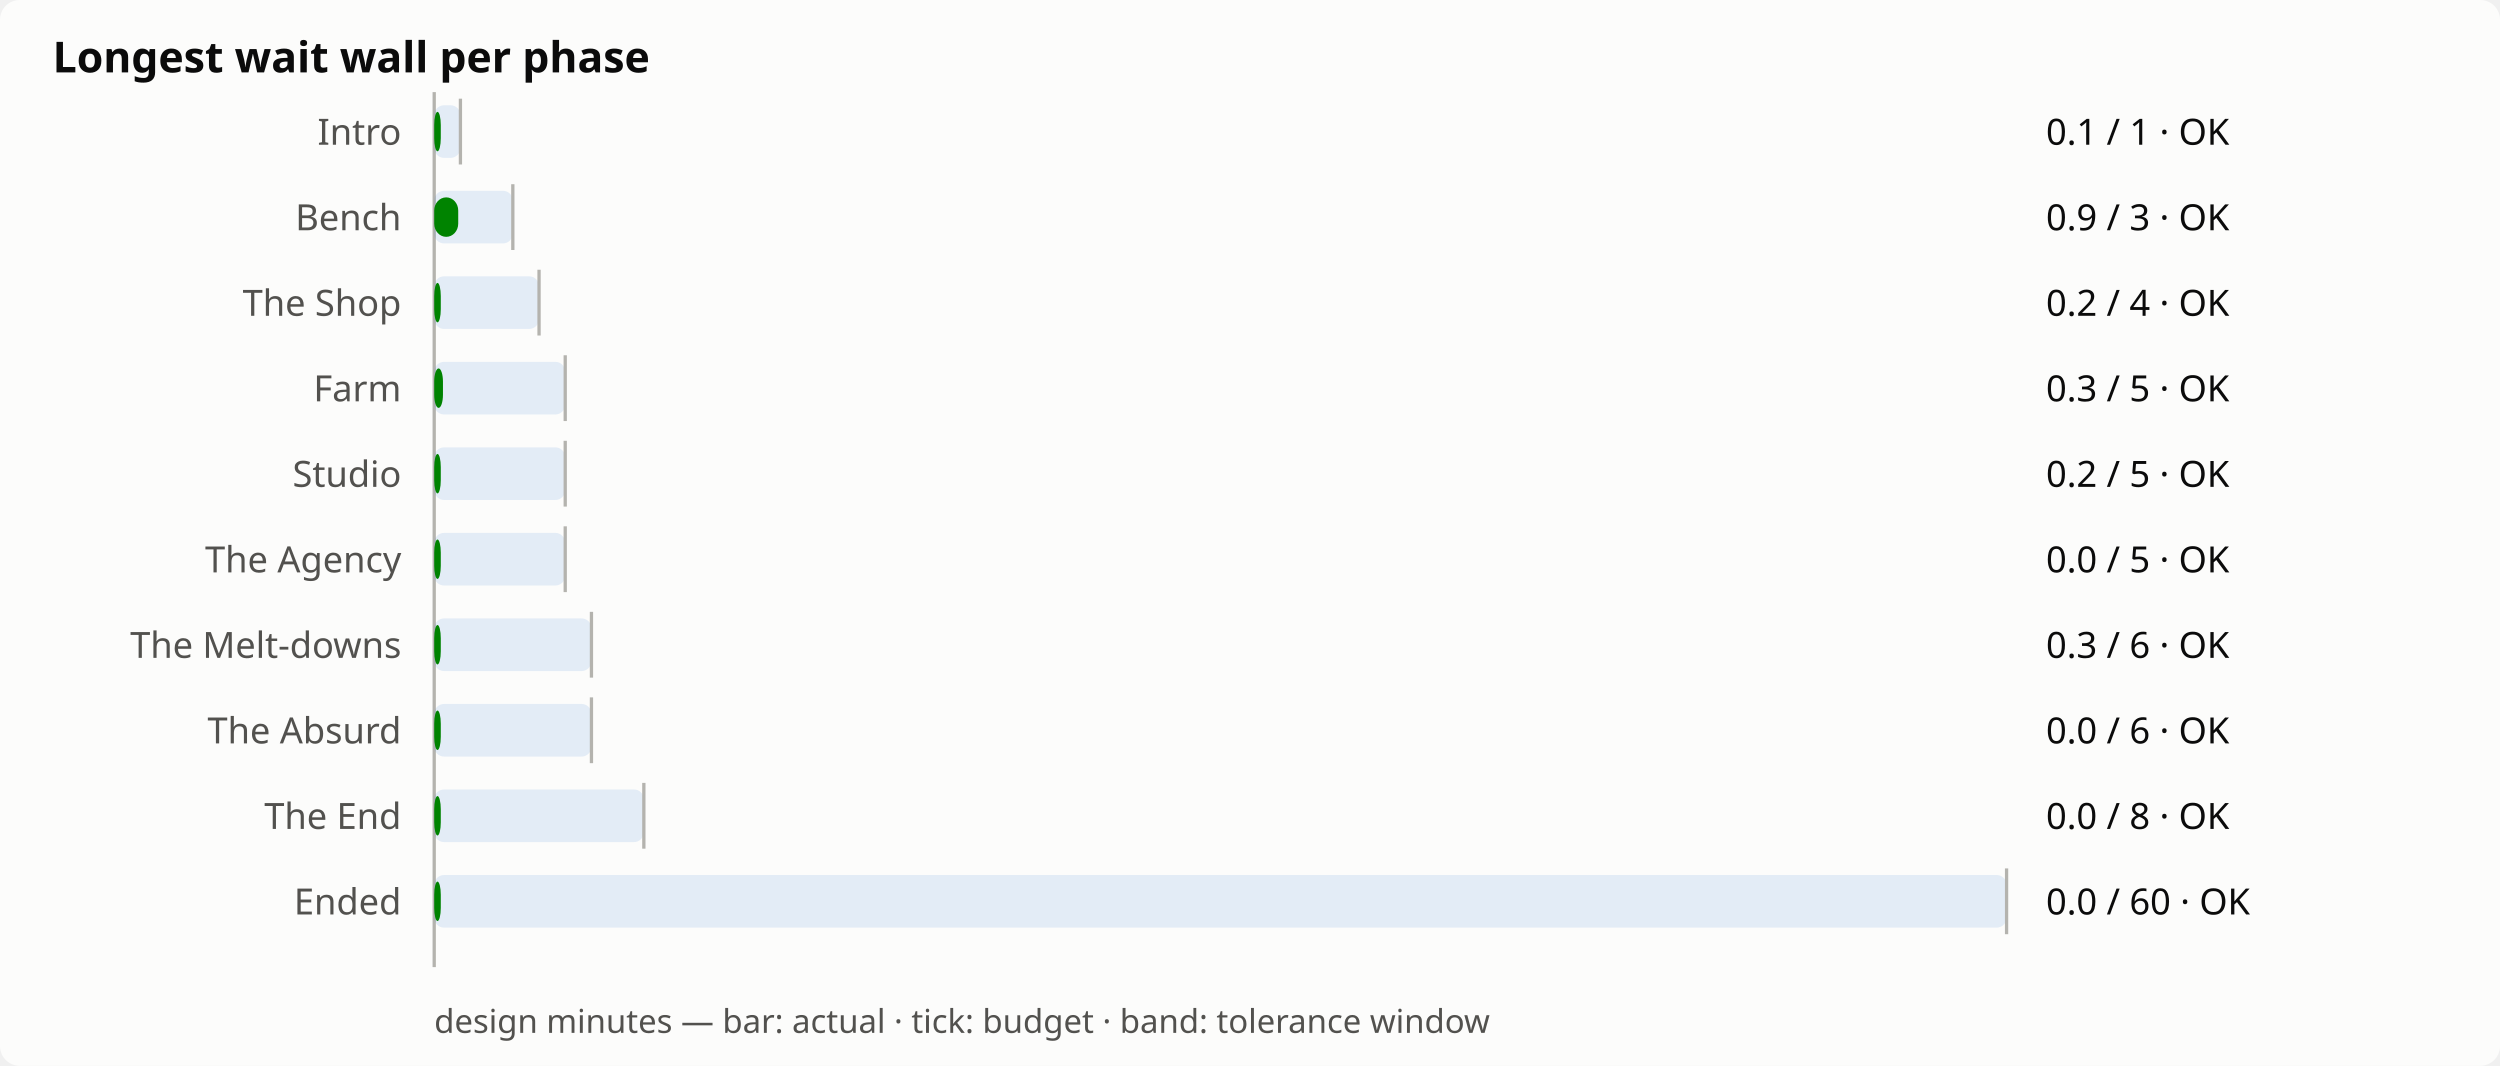
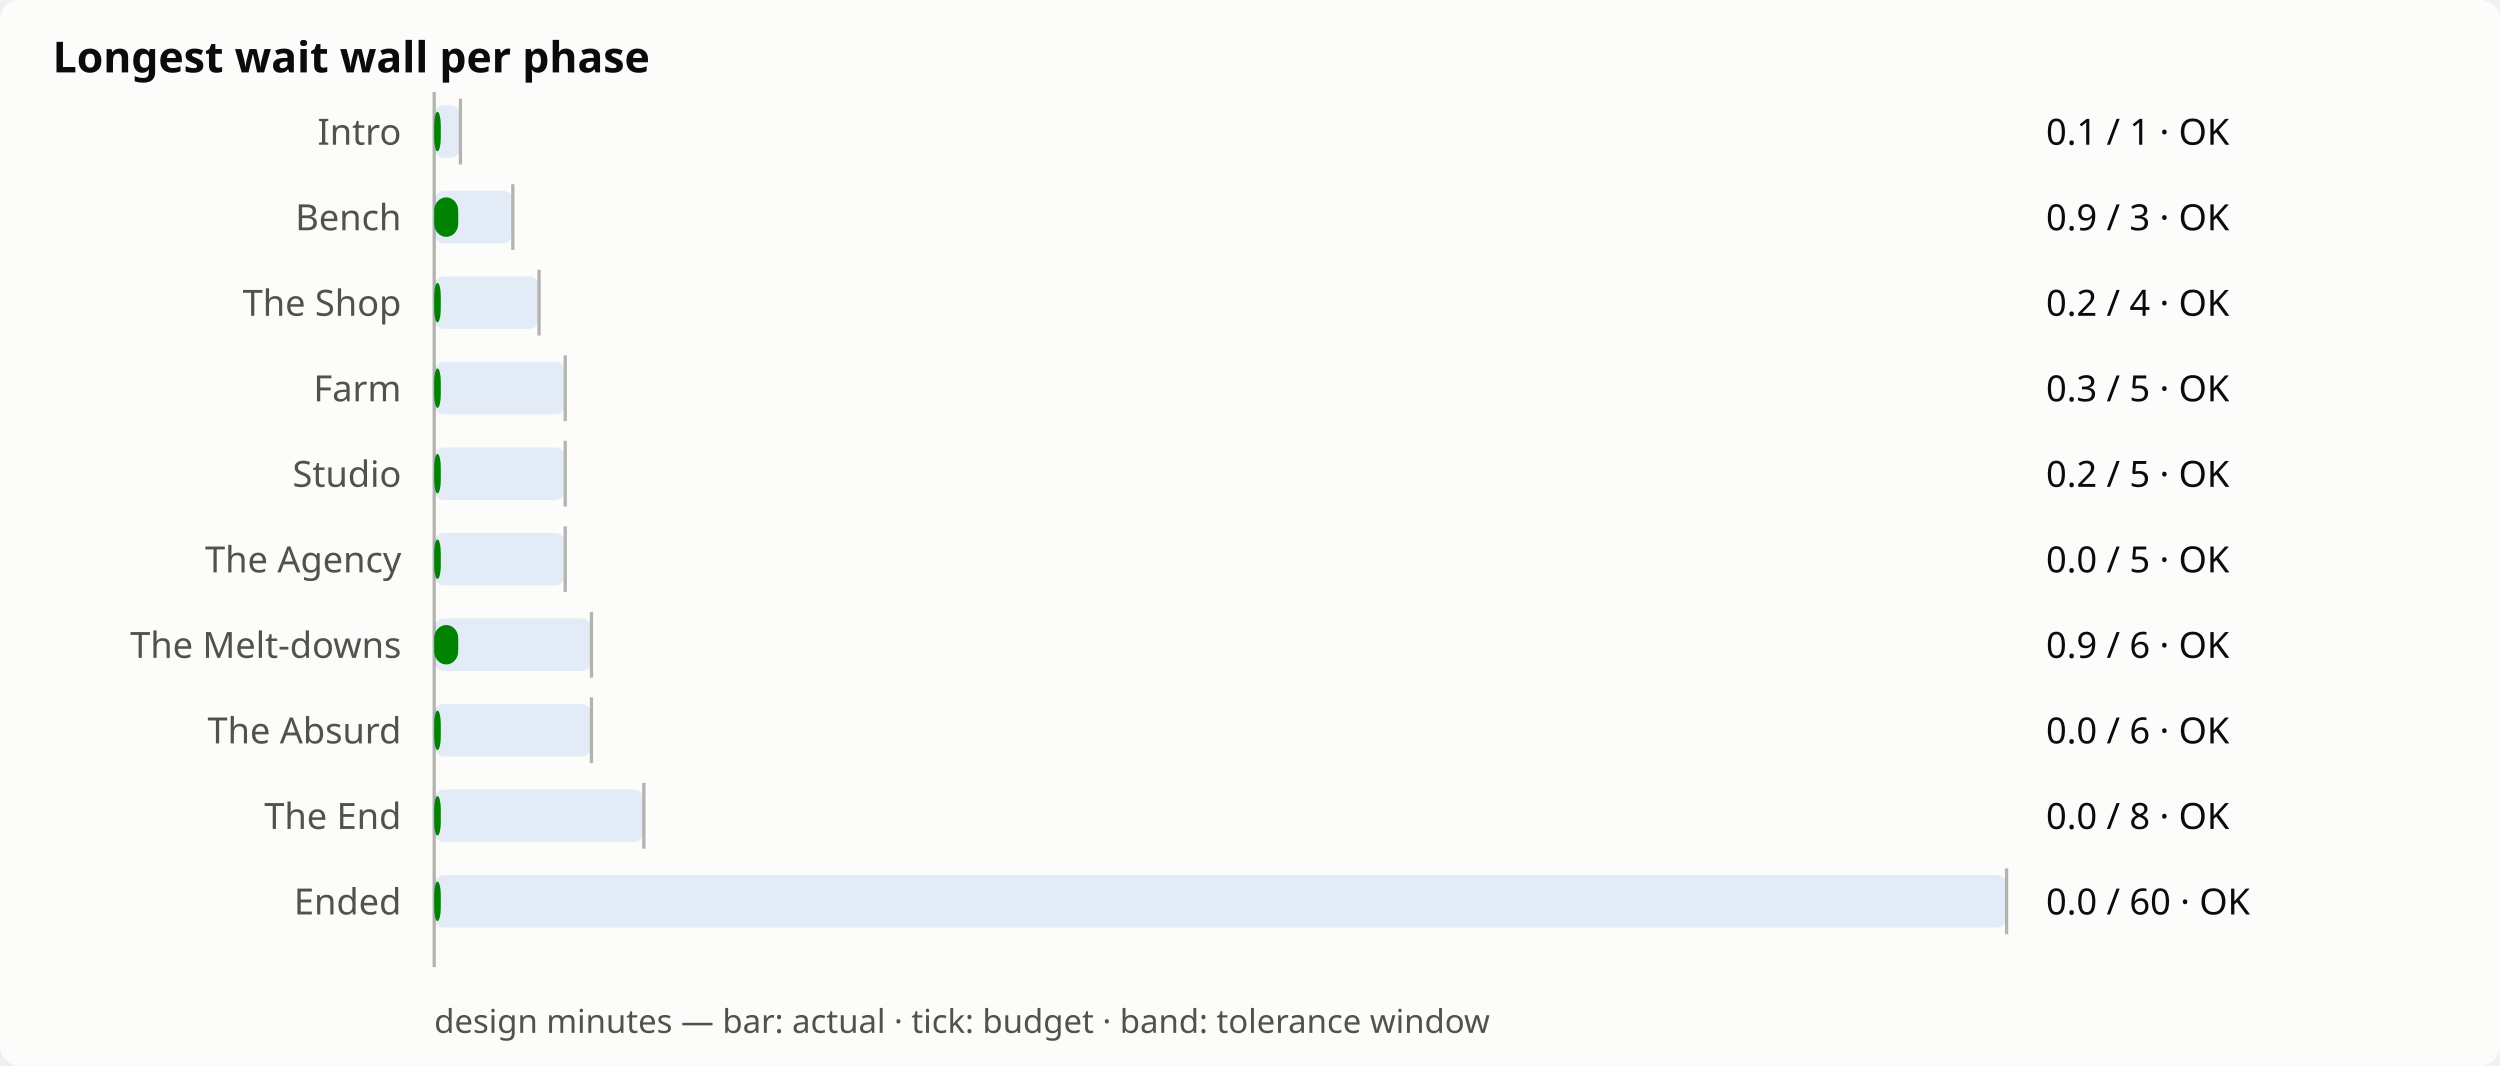
<svg xmlns="http://www.w3.org/2000/svg" width="760" height="324" viewBox="0 0 760 324" role="img">
  <style>
    .surface { fill: #fcfcfb; }
    .ink { fill: #0b0b0b; }
    .ink-2 { fill: #52514e; }
    .grid { stroke: #dcdcd8; stroke-width: 1; }
    .axis { stroke: #b4b3ae; stroke-width: 1; }
    .line { fill: none; stroke: #2a78d6; stroke-width: 2; stroke-linejoin: round; }
    .band { fill: #2a78d6; opacity: 0.12; }
    .ok { fill: #008300; }
    .over { fill: #e34948; }
    text { font-family: ui-sans-serif, system-ui, sans-serif; }
    @media (prefers-color-scheme: dark) {
      .surface { fill: #1a1a19; }
      .ink { fill: #ffffff; }
      .ink-2 { fill: #c3c2b7; }
      .grid { stroke: #33332f; }
      .axis { stroke: #55554f; }
      .line { stroke: #3987e5; }
      .band { fill: #3987e5; opacity: 0.18; }
      .over { fill: #e66767; }
    }
  </style>
  <rect class="surface" width="760" height="324" rx="6" />
  <text class="ink" x="16" y="22" font-size="13" font-weight="600">Longest wait wall per phase</text>
  <line class="axis" x1="132" y1="28" x2="132" y2="294" />
  <text class="ink-2" x="122" y="44" font-size="11" text-anchor="end">Intro</text>
  <rect class="band" x="132" y="32" width="7.97" height="16" rx="3" />
  <rect class="ok" x="132" y="34" width="2" height="12" rx="4" />
  <line class="axis" x1="139.97" y1="30" x2="139.97" y2="50" />
  <text class="ink" x="622" y="44" font-size="11">0.1 / 1 · OK</text>
  <text class="ink-2" x="122" y="70" font-size="11" text-anchor="end">Bench</text>
  <rect class="band" x="132" y="58" width="23.9" height="16" rx="3" />
  <rect class="ok" x="132" y="60" width="7.3" height="12" rx="4" />
  <line class="axis" x1="155.9" y1="56" x2="155.9" y2="76" />
  <text class="ink" x="622" y="70" font-size="11">0.9 / 3 · OK</text>
  <text class="ink-2" x="122" y="96" font-size="11" text-anchor="end">The Shop</text>
  <rect class="band" x="132" y="84" width="31.87" height="16" rx="3" />
  <rect class="ok" x="132" y="86" width="2" height="12" rx="4" />
  <line class="axis" x1="163.87" y1="82" x2="163.87" y2="102" />
  <text class="ink" x="622" y="96" font-size="11">0.2 / 4 · OK</text>
  <text class="ink-2" x="122" y="122" font-size="11" text-anchor="end">Farm</text>
  <rect class="band" x="132" y="110" width="39.83" height="16" rx="3" />
-   <rect class="ok" x="132" y="112" width="2.66" height="12" rx="4" />
+   <rect class="ok" x="132" y="112" width="2" height="12" rx="4" />
  <line class="axis" x1="171.83" y1="108" x2="171.83" y2="128" />
  <text class="ink" x="622" y="122" font-size="11">0.3 / 5 · OK</text>
  <text class="ink-2" x="122" y="148" font-size="11" text-anchor="end">Studio</text>
  <rect class="band" x="132" y="136" width="39.83" height="16" rx="3" />
  <rect class="ok" x="132" y="138" width="2" height="12" rx="4" />
  <line class="axis" x1="171.83" y1="134" x2="171.83" y2="154" />
  <text class="ink" x="622" y="148" font-size="11">0.2 / 5 · OK</text>
  <text class="ink-2" x="122" y="174" font-size="11" text-anchor="end">The Agency</text>
  <rect class="band" x="132" y="162" width="39.83" height="16" rx="3" />
  <rect class="ok" x="132" y="164" width="2" height="12" rx="4" />
  <line class="axis" x1="171.83" y1="160" x2="171.83" y2="180" />
  <text class="ink" x="622" y="174" font-size="11">0.0 / 5 · OK</text>
  <text class="ink-2" x="122" y="200" font-size="11" text-anchor="end">The Melt-downs</text>
  <rect class="band" x="132" y="188" width="47.8" height="16" rx="3" />
-   <rect class="ok" x="132" y="190" width="2" height="12" rx="4" />
+   <rect class="ok" x="132" y="190" width="7.3" height="12" rx="4" />
  <line class="axis" x1="179.8" y1="186" x2="179.8" y2="206" />
-   <text class="ink" x="622" y="200" font-size="11">0.3 / 6 · OK</text>
+   <text class="ink" x="622" y="200" font-size="11">0.9 / 6 · OK</text>
  <text class="ink-2" x="122" y="226" font-size="11" text-anchor="end">The Absurd</text>
  <rect class="band" x="132" y="214" width="47.8" height="16" rx="3" />
  <rect class="ok" x="132" y="216" width="2" height="12" rx="4" />
  <line class="axis" x1="179.8" y1="212" x2="179.8" y2="232" />
  <text class="ink" x="622" y="226" font-size="11">0.0 / 6 · OK</text>
  <text class="ink-2" x="122" y="252" font-size="11" text-anchor="end">The End</text>
  <rect class="band" x="132" y="240" width="63.73" height="16" rx="3" />
  <rect class="ok" x="132" y="242" width="2" height="12" rx="4" />
  <line class="axis" x1="195.73" y1="238" x2="195.73" y2="258" />
  <text class="ink" x="622" y="252" font-size="11">0.0 / 8 · OK</text>
  <text class="ink-2" x="122" y="278" font-size="11" text-anchor="end">Ended</text>
  <rect class="band" x="132" y="266" width="478" height="16" rx="3" />
  <rect class="ok" x="132" y="268" width="2" height="12" rx="4" />
  <line class="axis" x1="610" y1="264" x2="610" y2="284" />
  <text class="ink" x="622" y="278" font-size="11">0.0 / 60 · OK</text>
  <text class="ink-2" x="132" y="314" font-size="10">design minutes — bar: actual · tick: budget · band: tolerance window</text>
</svg>
